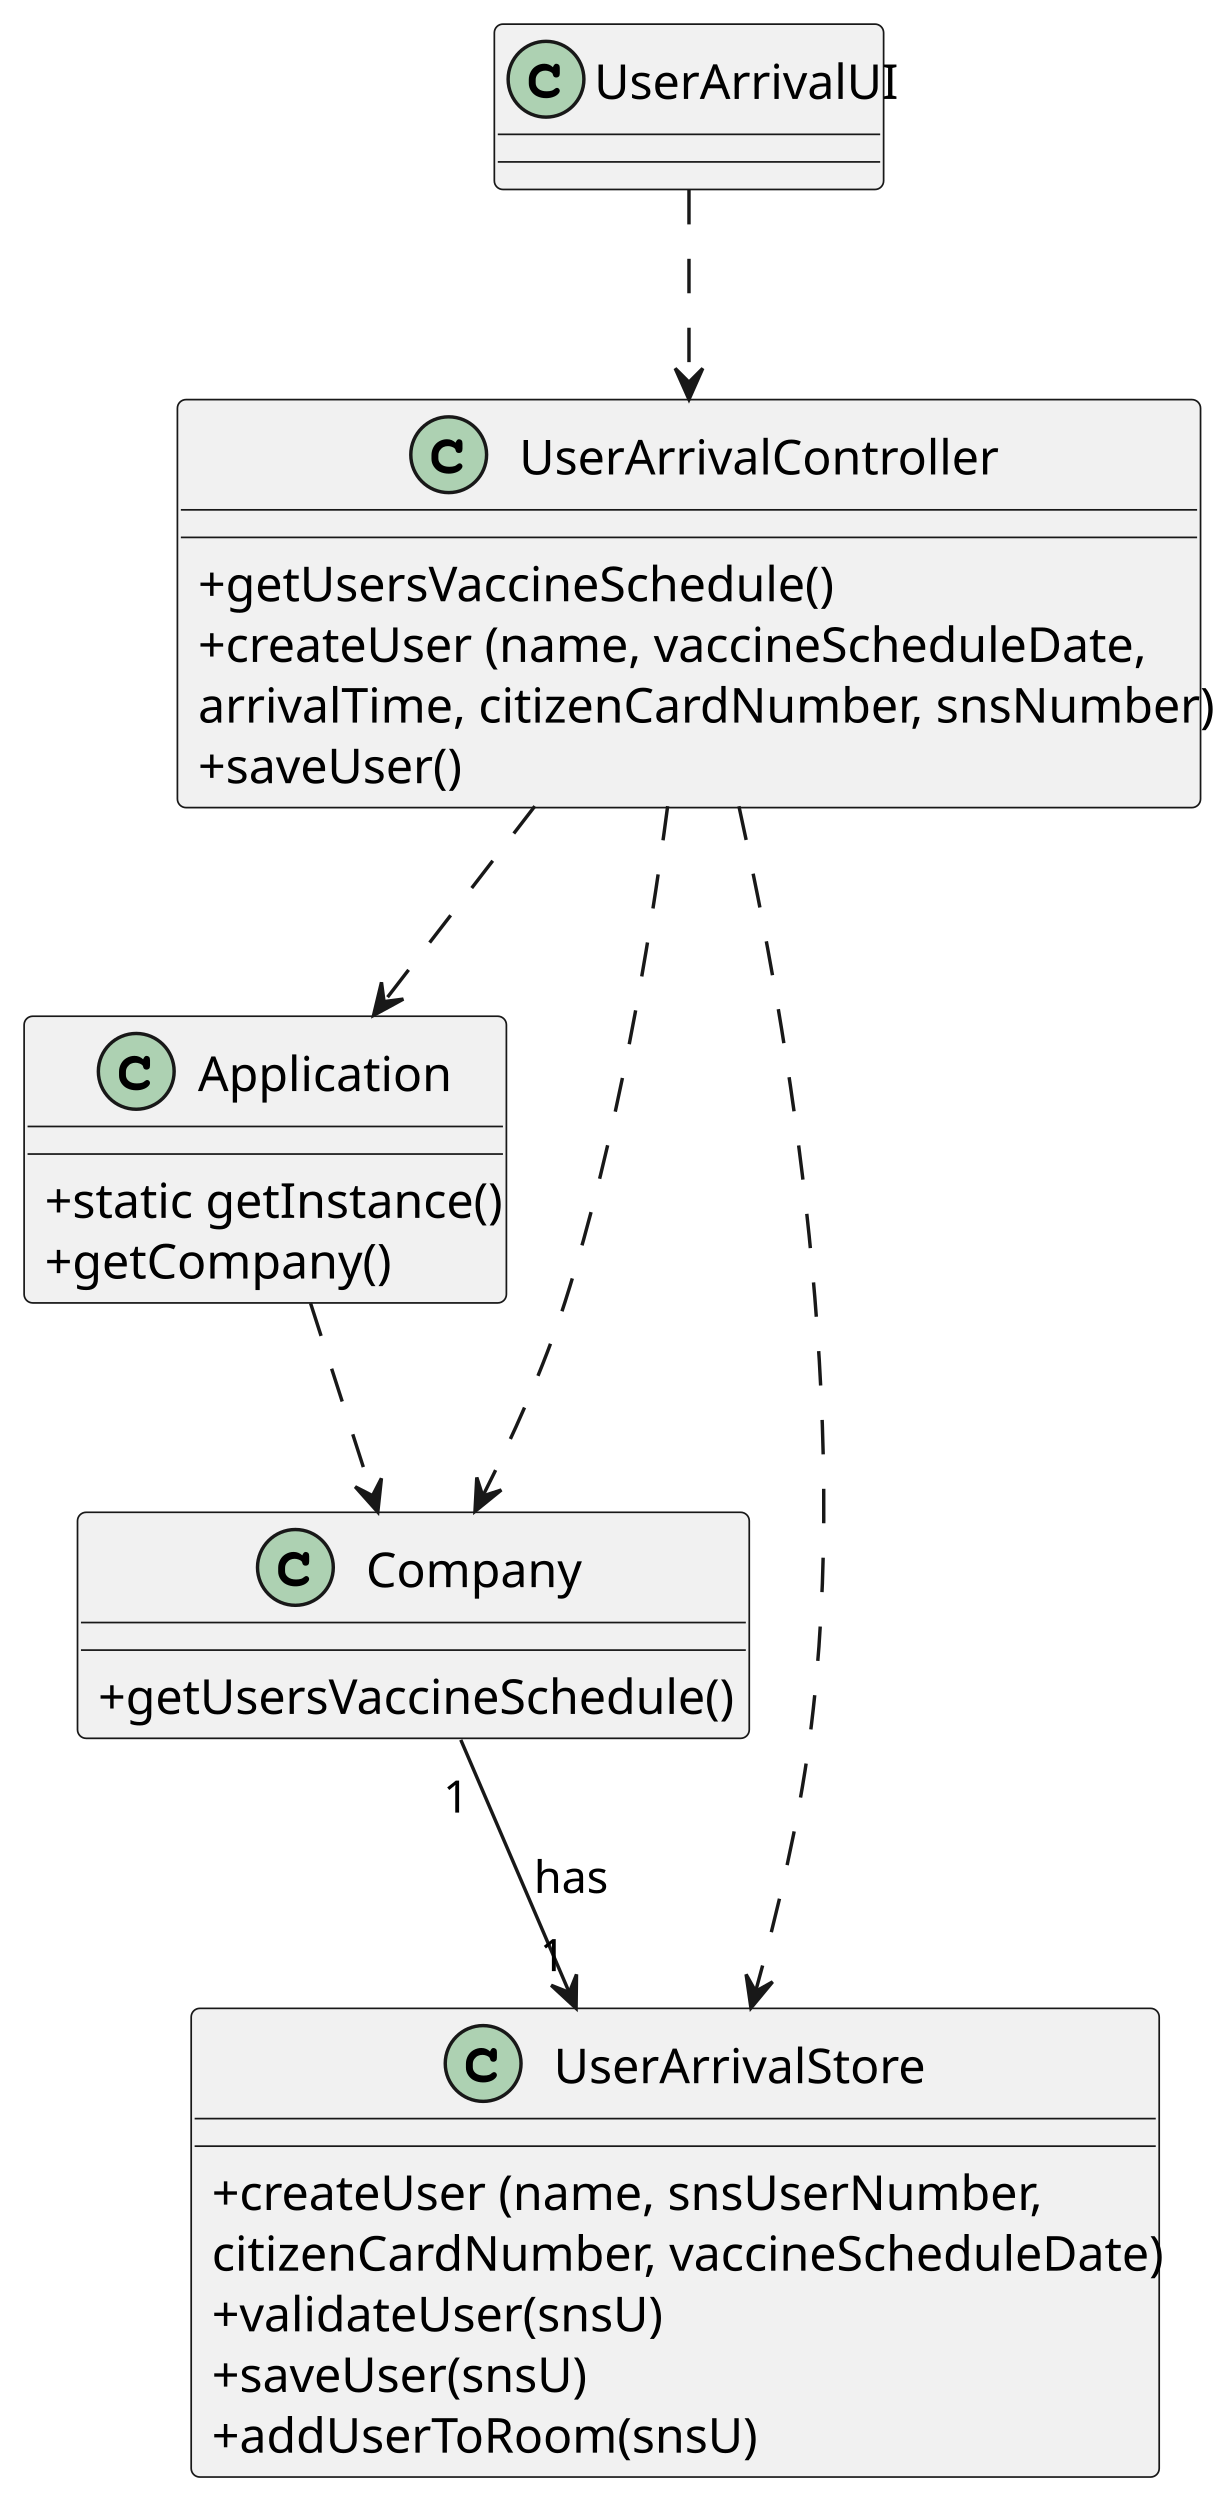
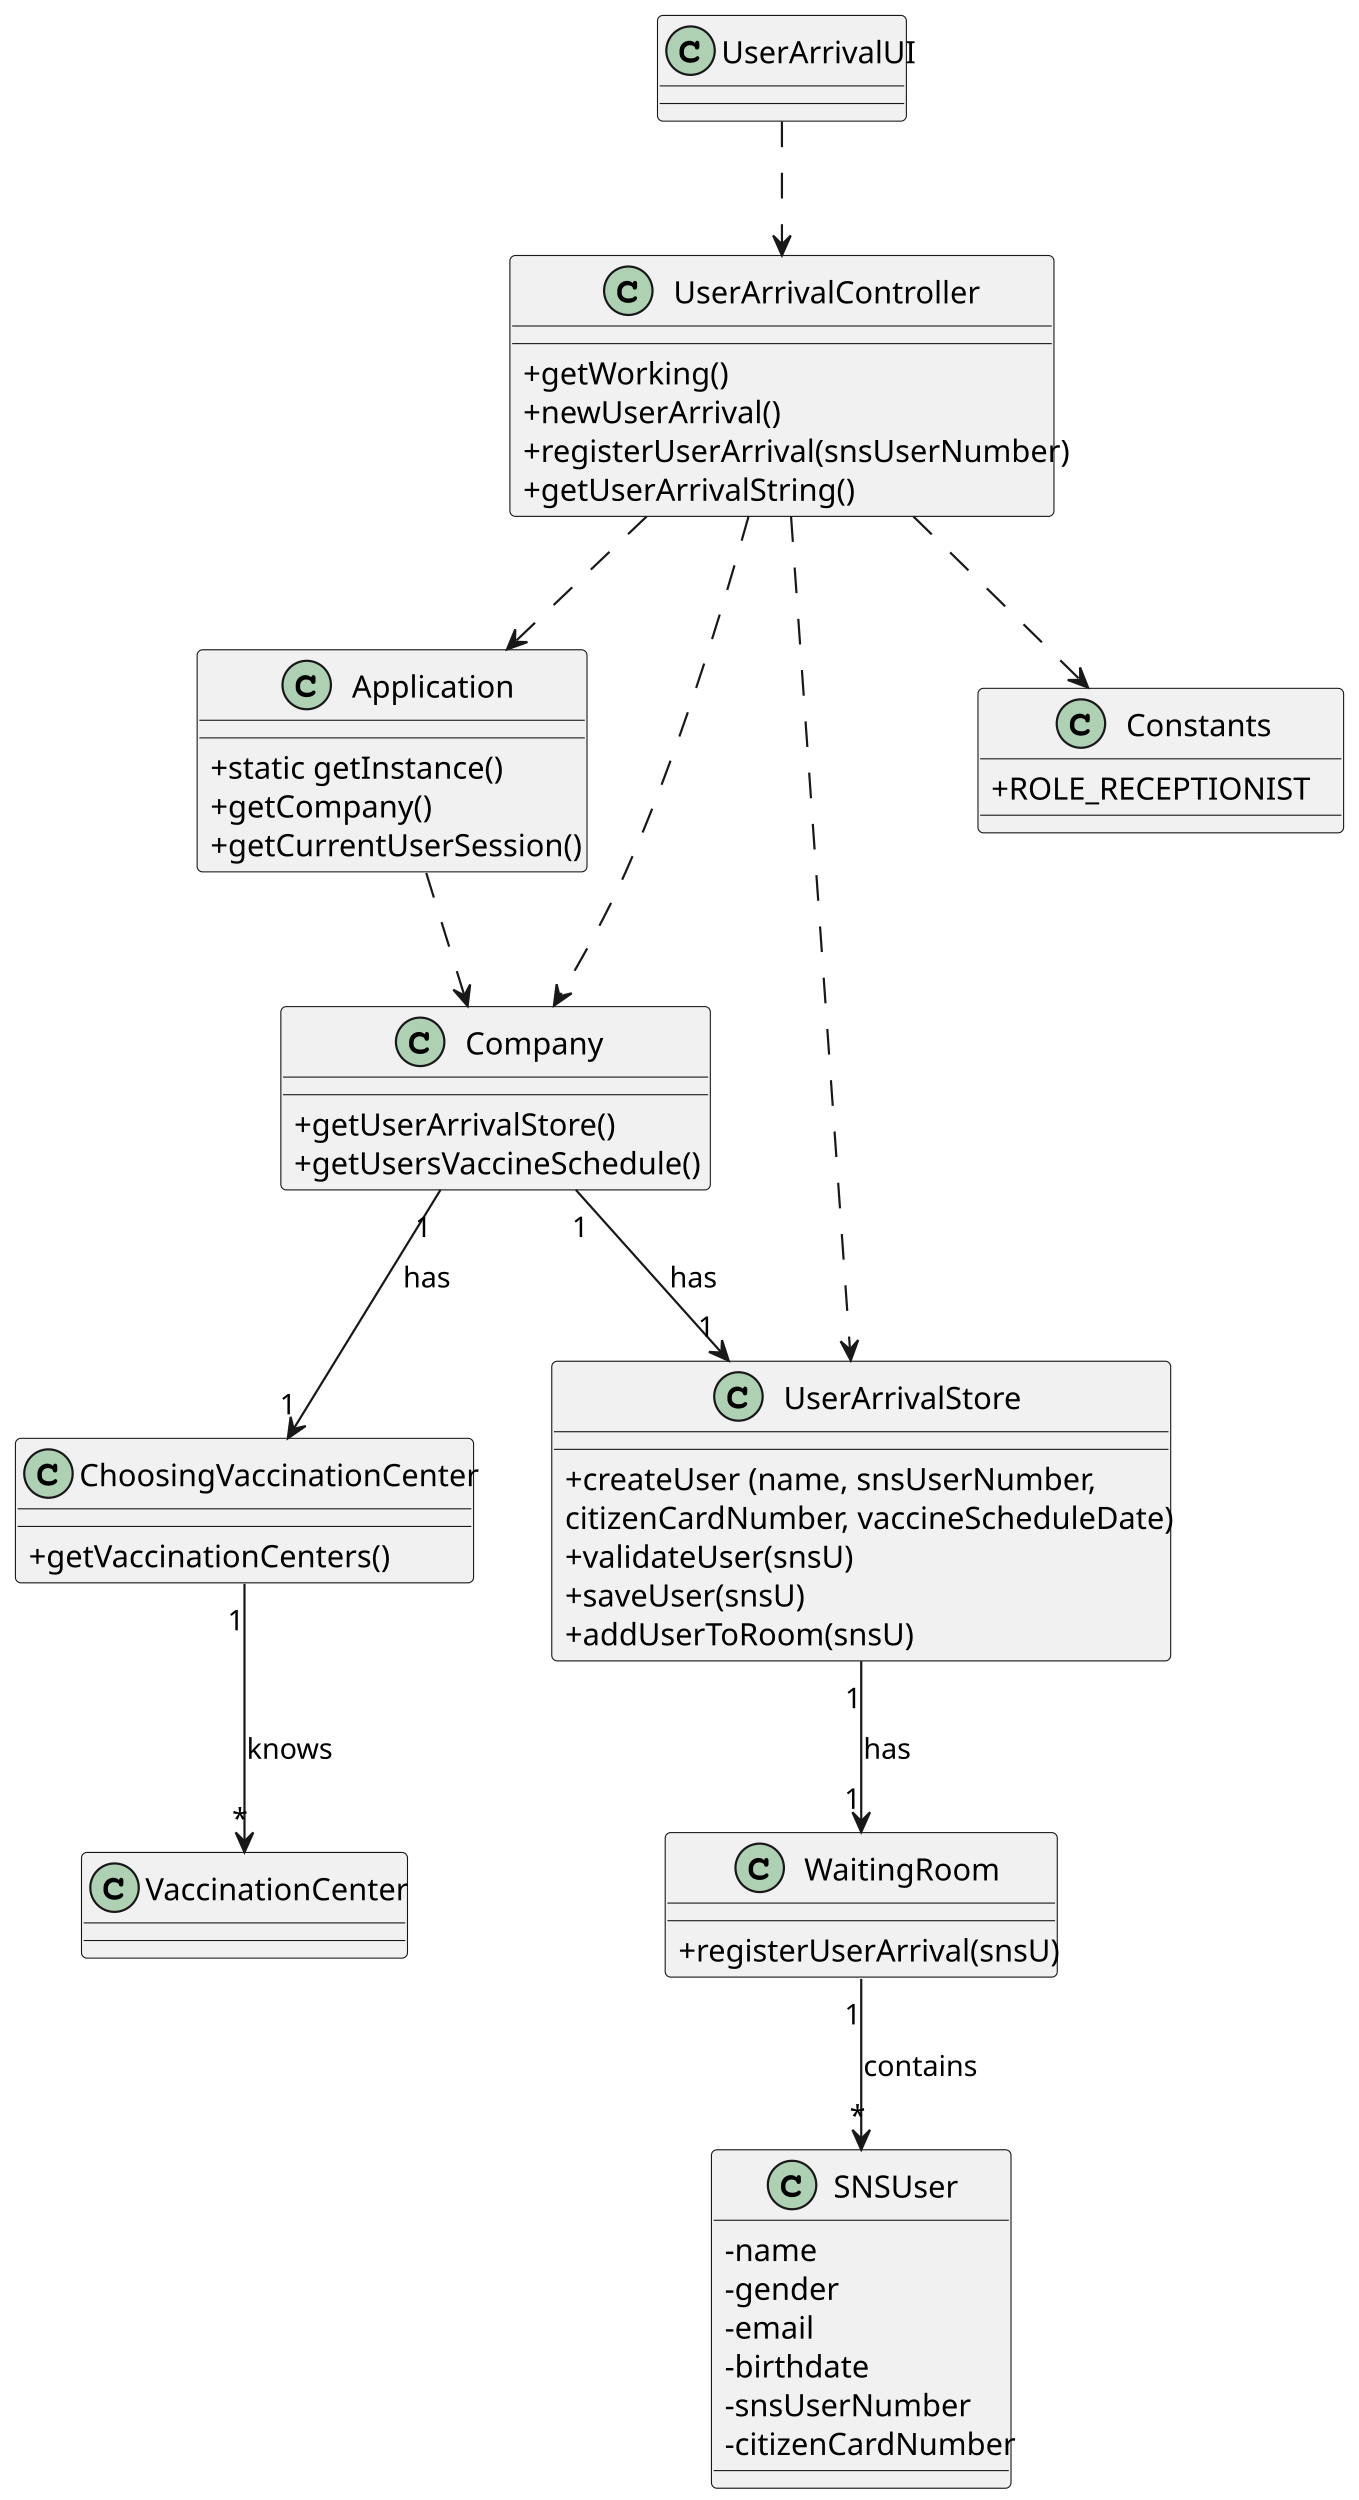
- <svg xmlns="http://www.w3.org/2000/svg" contentStyleType="text/css" height="508.2px" preserveAspectRatio="none" style="width:248px;height:508px;background:#FFFFFF;" version="1.1" viewBox="0 0 248 508" width="248.5px" zoomAndPan="magnify">
+ <svg xmlns="http://www.w3.org/2000/svg" contentStyleType="text/css" height="681.6px" preserveAspectRatio="none" style="width:370px;height:681px;background:#FFFFFF;" version="1.1" viewBox="0 0 370 681" width="370.2px" zoomAndPan="magnify">
  <defs />
  <g>
    <g id="elem_Application">
-       <rect codeLine="3" fill="#F1F1F1" height="58.253" id="Application" rx="1.75" ry="1.75" style="stroke:#181818;stroke-width:0.35;" width="98" x="4.9" y="206.5" />
-       <ellipse cx="27.685" cy="217.7" fill="#ADD1B2" rx="7.7" ry="7.7" style="stroke:#181818;stroke-width:0.7;" />
-       <path d="M29.085,215.25 Q29.227,214.9 29.391,214.725 Q29.555,214.55 29.741,214.55 Q30.069,214.55 30.277,214.747 Q30.485,214.944 30.485,215.403 L30.485,216.497 Q30.485,216.956 30.288,217.153 Q30.091,217.35 29.785,217.35 Q29.512,217.35 29.337,217.23 Q29.162,217.109 29.085,216.792 Q29.052,216.573 28.932,216.453 Q28.713,216.223 28.319,216.092 Q27.926,215.95 27.532,215.95 Q27.04,215.95 26.624,216.147 Q26.219,216.344 25.902,216.781 Q25.585,217.219 25.585,217.82 L25.585,218.466 Q25.585,219.188 26.176,219.669 Q26.766,220.15 27.816,220.15 Q28.44,220.15 28.877,220.008 Q29.129,219.931 29.413,219.68 Q29.599,219.537 29.698,219.494 Q29.796,219.45 29.916,219.45 Q30.146,219.45 30.31,219.636 Q30.485,219.811 30.485,220.062 Q30.485,220.303 30.244,220.588 Q29.894,221.003 29.337,221.233 Q28.604,221.55 27.707,221.55 Q26.657,221.55 25.815,221.134 Q25.137,220.806 24.655,220.095 Q24.185,219.384 24.185,218.542 L24.185,217.777 Q24.185,216.902 24.601,216.136 Q25.027,215.37 25.76,214.966 Q26.504,214.55 27.335,214.55 Q27.838,214.55 28.276,214.725 Q28.713,214.9 29.085,215.25 Z " fill="#000000" />
-       <text fill="#000000" font-family="sans-serif" font-size="9.8" lengthAdjust="spacing" textLength="48.3" x="40.215" y="221.71">Application</text>
-       <line style="stroke:#181818;stroke-width:0.35;" x1="5.6" x2="102.2" y1="228.9" y2="228.9" />
-       <line style="stroke:#181818;stroke-width:0.35;" x1="5.6" x2="102.2" y1="234.5" y2="234.5" />
-       <text fill="#000000" font-family="sans-serif" font-size="9.8" lengthAdjust="spacing" textLength="89.6" x="9.1" y="247.473">+static getInstance()</text>
-       <text fill="#000000" font-family="sans-serif" font-size="9.8" lengthAdjust="spacing" textLength="68.6" x="9.1" y="259.8">+getCompany()</text>
+       <rect codeLine="3" fill="#F1F1F1" height="60.497" id="Application" rx="1.5" ry="1.5" style="stroke:#181818;stroke-width:0.3;" width="106.2" x="53.7" y="177" />
+       <ellipse cx="83.55" cy="186.6" fill="#ADD1B2" rx="6.6" ry="6.6" style="stroke:#181818;stroke-width:0.6;" />
+       <path d="M84.75,184.5 Q84.872,184.2 85.013,184.05 Q85.153,183.9 85.312,183.9 Q85.594,183.9 85.772,184.069 Q85.95,184.238 85.95,184.631 L85.95,185.569 Q85.95,185.963 85.781,186.131 Q85.612,186.3 85.35,186.3 Q85.116,186.3 84.966,186.197 Q84.816,186.094 84.75,185.822 Q84.722,185.634 84.619,185.531 Q84.431,185.334 84.094,185.222 Q83.756,185.1 83.419,185.1 Q82.997,185.1 82.641,185.269 Q82.294,185.438 82.022,185.812 Q81.75,186.188 81.75,186.703 L81.75,187.256 Q81.75,187.875 82.256,188.287 Q82.763,188.7 83.662,188.7 Q84.197,188.7 84.572,188.578 Q84.787,188.512 85.031,188.297 Q85.191,188.175 85.275,188.137 Q85.359,188.1 85.463,188.1 Q85.659,188.1 85.8,188.259 Q85.95,188.409 85.95,188.625 Q85.95,188.831 85.744,189.075 Q85.444,189.431 84.966,189.628 Q84.338,189.9 83.569,189.9 Q82.669,189.9 81.947,189.544 Q81.366,189.262 80.953,188.653 Q80.55,188.044 80.55,187.322 L80.55,186.666 Q80.55,185.916 80.906,185.259 Q81.272,184.603 81.9,184.256 Q82.537,183.9 83.25,183.9 Q83.681,183.9 84.056,184.05 Q84.431,184.2 84.75,184.5 Z " fill="#000000" />
+       <text fill="#000000" font-family="sans-serif" font-size="8.4" lengthAdjust="spacing" textLength="41.4" x="95.85" y="190.037">Application</text>
+       <line style="stroke:#181818;stroke-width:0.3;" x1="54.3" x2="159.3" y1="196.2" y2="196.2" />
+       <line style="stroke:#181818;stroke-width:0.3;" x1="54.3" x2="159.3" y1="201" y2="201" />
+       <text fill="#000000" font-family="sans-serif" font-size="8.4" lengthAdjust="spacing" textLength="76.8" x="57.3" y="212.12">+static getInstance()</text>
+       <text fill="#000000" font-family="sans-serif" font-size="8.4" lengthAdjust="spacing" textLength="58.8" x="57.3" y="222.685">+getCompany()</text>
+       <text fill="#000000" font-family="sans-serif" font-size="8.4" lengthAdjust="spacing" textLength="99" x="57.3" y="233.251">+getCurrentUserSession()</text>
    </g>
    <g id="elem_UserArrivalStore">
-       <rect codeLine="9" fill="#F1F1F1" height="95.233" id="UserArrivalStore" rx="1.75" ry="1.75" style="stroke:#181818;stroke-width:0.35;" width="196.7" x="38.85" y="408.1" />
-       <ellipse cx="98.175" cy="419.3" fill="#ADD1B2" rx="7.7" ry="7.7" style="stroke:#181818;stroke-width:0.7;" />
-       <path d="M99.575,416.85 Q99.717,416.5 99.881,416.325 Q100.045,416.15 100.231,416.15 Q100.559,416.15 100.767,416.347 Q100.975,416.544 100.975,417.003 L100.975,418.097 Q100.975,418.556 100.778,418.753 Q100.581,418.95 100.275,418.95 Q100.002,418.95 99.827,418.83 Q99.652,418.709 99.575,418.392 Q99.542,418.173 99.422,418.053 Q99.203,417.823 98.809,417.692 Q98.416,417.55 98.022,417.55 Q97.53,417.55 97.114,417.747 Q96.709,417.944 96.392,418.381 Q96.075,418.819 96.075,419.42 L96.075,420.066 Q96.075,420.788 96.666,421.269 Q97.256,421.75 98.306,421.75 Q98.93,421.75 99.367,421.608 Q99.619,421.531 99.903,421.28 Q100.089,421.137 100.188,421.094 Q100.286,421.05 100.406,421.05 Q100.636,421.05 100.8,421.236 Q100.975,421.411 100.975,421.663 Q100.975,421.903 100.734,422.188 Q100.384,422.603 99.827,422.833 Q99.094,423.15 98.197,423.15 Q97.147,423.15 96.305,422.734 Q95.627,422.406 95.145,421.695 Q94.675,420.984 94.675,420.142 L94.675,419.377 Q94.675,418.502 95.091,417.736 Q95.517,416.97 96.25,416.566 Q96.994,416.15 97.825,416.15 Q98.328,416.15 98.766,416.325 Q99.203,416.5 99.575,416.85 Z " fill="#000000" />
-       <text fill="#000000" font-family="sans-serif" font-size="9.8" lengthAdjust="spacing" textLength="72.1" x="112.525" y="423.31">UserArrivalStore</text>
-       <line style="stroke:#181818;stroke-width:0.35;" x1="39.55" x2="234.85" y1="430.5" y2="430.5" />
-       <line style="stroke:#181818;stroke-width:0.35;" x1="39.55" x2="234.85" y1="436.1" y2="436.1" />
-       <text fill="#000000" font-family="sans-serif" font-size="9.8" lengthAdjust="spacing" textLength="163.1" x="43.05" y="449.073">+createUser (name, snsUserNumber,</text>
-       <text fill="#000000" font-family="sans-serif" font-size="9.8" lengthAdjust="spacing" textLength="188.3" x="43.05" y="461.4">citizenCardNumber, vaccineScheduleDate)</text>
-       <text fill="#000000" font-family="sans-serif" font-size="9.8" lengthAdjust="spacing" textLength="88.9" x="43.05" y="473.726">+validateUser(snsU)</text>
-       <text fill="#000000" font-family="sans-serif" font-size="9.8" lengthAdjust="spacing" textLength="75.6" x="43.05" y="486.053">+saveUser(snsU)</text>
-       <text fill="#000000" font-family="sans-serif" font-size="9.8" lengthAdjust="spacing" textLength="109.2" x="43.05" y="498.38">+addUserToRoom(snsU)</text>
+       <rect codeLine="10" fill="#F1F1F1" height="81.628" id="UserArrivalStore" rx="1.5" ry="1.5" style="stroke:#181818;stroke-width:0.3;" width="168.6" x="150.3" y="370.8" />
+       <ellipse cx="201.15" cy="380.4" fill="#ADD1B2" rx="6.6" ry="6.6" style="stroke:#181818;stroke-width:0.6;" />
+       <path d="M202.35,378.3 Q202.472,378 202.613,377.85 Q202.753,377.7 202.912,377.7 Q203.194,377.7 203.372,377.869 Q203.55,378.038 203.55,378.431 L203.55,379.369 Q203.55,379.762 203.381,379.931 Q203.213,380.1 202.95,380.1 Q202.716,380.1 202.566,379.997 Q202.416,379.894 202.35,379.622 Q202.322,379.434 202.219,379.331 Q202.031,379.134 201.694,379.022 Q201.356,378.9 201.019,378.9 Q200.597,378.9 200.241,379.069 Q199.894,379.238 199.622,379.613 Q199.35,379.988 199.35,380.503 L199.35,381.056 Q199.35,381.675 199.856,382.087 Q200.363,382.5 201.262,382.5 Q201.797,382.5 202.172,382.378 Q202.387,382.312 202.631,382.097 Q202.791,381.975 202.875,381.938 Q202.959,381.9 203.062,381.9 Q203.259,381.9 203.4,382.059 Q203.55,382.209 203.55,382.425 Q203.55,382.631 203.344,382.875 Q203.044,383.231 202.566,383.428 Q201.938,383.7 201.169,383.7 Q200.269,383.7 199.547,383.344 Q198.966,383.062 198.553,382.453 Q198.15,381.844 198.15,381.122 L198.15,380.466 Q198.15,379.716 198.506,379.059 Q198.872,378.403 199.5,378.056 Q200.137,377.7 200.85,377.7 Q201.281,377.7 201.656,377.85 Q202.031,378 202.35,378.3 Z " fill="#000000" />
+       <text fill="#000000" font-family="sans-serif" font-size="8.4" lengthAdjust="spacing" textLength="61.8" x="213.45" y="383.837">UserArrivalStore</text>
+       <line style="stroke:#181818;stroke-width:0.3;" x1="150.9" x2="318.3" y1="390" y2="390" />
+       <line style="stroke:#181818;stroke-width:0.3;" x1="150.9" x2="318.3" y1="394.8" y2="394.8" />
+       <text fill="#000000" font-family="sans-serif" font-size="8.4" lengthAdjust="spacing" textLength="139.8" x="153.9" y="405.92">+createUser (name, snsUserNumber,</text>
+       <text fill="#000000" font-family="sans-serif" font-size="8.4" lengthAdjust="spacing" textLength="161.4" x="153.9" y="416.486">citizenCardNumber, vaccineScheduleDate)</text>
+       <text fill="#000000" font-family="sans-serif" font-size="8.4" lengthAdjust="spacing" textLength="76.2" x="153.9" y="427.051">+validateUser(snsU)</text>
+       <text fill="#000000" font-family="sans-serif" font-size="8.4" lengthAdjust="spacing" textLength="64.8" x="153.9" y="437.617">+saveUser(snsU)</text>
+       <text fill="#000000" font-family="sans-serif" font-size="8.4" lengthAdjust="spacing" textLength="93.6" x="153.9" y="448.182">+addUserToRoom(snsU)</text>
    </g>
    <g id="elem_Company">
-       <rect codeLine="17" fill="#F1F1F1" height="45.927" id="Company" rx="1.75" ry="1.75" style="stroke:#181818;stroke-width:0.35;" width="136.5" x="15.75" y="307.3" />
-       <ellipse cx="60.025" cy="318.5" fill="#ADD1B2" rx="7.7" ry="7.7" style="stroke:#181818;stroke-width:0.7;" />
-       <path d="M61.425,316.05 Q61.567,315.7 61.731,315.525 Q61.895,315.35 62.081,315.35 Q62.409,315.35 62.617,315.547 Q62.825,315.744 62.825,316.203 L62.825,317.297 Q62.825,317.756 62.628,317.953 Q62.431,318.15 62.125,318.15 Q61.852,318.15 61.677,318.03 Q61.502,317.909 61.425,317.592 Q61.392,317.373 61.272,317.253 Q61.053,317.023 60.659,316.892 Q60.266,316.75 59.872,316.75 Q59.38,316.75 58.964,316.947 Q58.559,317.144 58.242,317.581 Q57.925,318.019 57.925,318.62 L57.925,319.266 Q57.925,319.988 58.516,320.469 Q59.106,320.95 60.156,320.95 Q60.78,320.95 61.217,320.808 Q61.469,320.731 61.753,320.48 Q61.939,320.337 62.038,320.294 Q62.136,320.25 62.256,320.25 Q62.486,320.25 62.65,320.436 Q62.825,320.611 62.825,320.863 Q62.825,321.103 62.584,321.387 Q62.234,321.803 61.677,322.033 Q60.944,322.35 60.047,322.35 Q58.997,322.35 58.155,321.934 Q57.477,321.606 56.995,320.895 Q56.525,320.184 56.525,319.342 L56.525,318.577 Q56.525,317.702 56.941,316.936 Q57.367,316.17 58.1,315.766 Q58.844,315.35 59.675,315.35 Q60.178,315.35 60.616,315.525 Q61.053,315.7 61.425,316.05 Z " fill="#000000" />
-       <text fill="#000000" font-family="sans-serif" font-size="9.8" lengthAdjust="spacing" textLength="42" x="74.375" y="322.51">Company</text>
-       <line style="stroke:#181818;stroke-width:0.35;" x1="16.45" x2="151.55" y1="329.7" y2="329.7" />
-       <line style="stroke:#181818;stroke-width:0.35;" x1="16.45" x2="151.55" y1="335.3" y2="335.3" />
-       <text fill="#000000" font-family="sans-serif" font-size="9.8" lengthAdjust="spacing" textLength="128.1" x="19.95" y="348.273">+getUsersVaccineSchedule()</text>
+       <rect codeLine="18" fill="#F1F1F1" height="49.931" id="Company" rx="1.5" ry="1.5" style="stroke:#181818;stroke-width:0.3;" width="117" x="76.5" y="274.2" />
+       <ellipse cx="114.45" cy="283.8" fill="#ADD1B2" rx="6.6" ry="6.6" style="stroke:#181818;stroke-width:0.6;" />
+       <path d="M115.65,281.7 Q115.772,281.4 115.912,281.25 Q116.053,281.1 116.213,281.1 Q116.494,281.1 116.672,281.269 Q116.85,281.438 116.85,281.831 L116.85,282.769 Q116.85,283.163 116.681,283.331 Q116.513,283.5 116.25,283.5 Q116.016,283.5 115.866,283.397 Q115.716,283.294 115.65,283.022 Q115.622,282.834 115.519,282.731 Q115.331,282.534 114.994,282.422 Q114.656,282.3 114.319,282.3 Q113.897,282.3 113.541,282.469 Q113.194,282.637 112.922,283.012 Q112.65,283.387 112.65,283.903 L112.65,284.456 Q112.65,285.075 113.156,285.488 Q113.662,285.9 114.562,285.9 Q115.097,285.9 115.472,285.778 Q115.688,285.712 115.931,285.497 Q116.091,285.375 116.175,285.337 Q116.259,285.3 116.362,285.3 Q116.559,285.3 116.7,285.459 Q116.85,285.609 116.85,285.825 Q116.85,286.031 116.644,286.275 Q116.344,286.631 115.866,286.828 Q115.237,287.1 114.469,287.1 Q113.569,287.1 112.847,286.744 Q112.266,286.462 111.853,285.853 Q111.45,285.244 111.45,284.522 L111.45,283.866 Q111.45,283.116 111.806,282.459 Q112.172,281.803 112.8,281.456 Q113.438,281.1 114.15,281.1 Q114.581,281.1 114.956,281.25 Q115.331,281.4 115.65,281.7 Z " fill="#000000" />
+       <text fill="#000000" font-family="sans-serif" font-size="8.4" lengthAdjust="spacing" textLength="36" x="126.75" y="287.237">Company</text>
+       <line style="stroke:#181818;stroke-width:0.3;" x1="77.1" x2="192.9" y1="293.4" y2="293.4" />
+       <line style="stroke:#181818;stroke-width:0.3;" x1="77.1" x2="192.9" y1="298.2" y2="298.2" />
+       <text fill="#000000" font-family="sans-serif" font-size="8.4" lengthAdjust="spacing" textLength="84.6" x="80.1" y="309.32">+getUserArrivalStore()</text>
+       <text fill="#000000" font-family="sans-serif" font-size="8.4" lengthAdjust="spacing" textLength="109.8" x="80.1" y="319.885">+getUsersVaccineSchedule()</text>
+     </g>
+     <g id="elem_SNSUser">
+       <rect codeLine="24" fill="#F1F1F1" height="92.194" id="SNSUser" rx="1.5" ry="1.5" style="stroke:#181818;stroke-width:0.3;" width="81.6" x="193.8" y="585.6" />
+       <ellipse cx="215.76" cy="595.2" fill="#ADD1B2" rx="6.6" ry="6.6" style="stroke:#181818;stroke-width:0.6;" />
+       <path d="M216.96,593.1 Q217.082,592.8 217.222,592.65 Q217.363,592.5 217.523,592.5 Q217.804,592.5 217.982,592.669 Q218.16,592.837 218.16,593.231 L218.16,594.169 Q218.16,594.562 217.991,594.731 Q217.822,594.9 217.56,594.9 Q217.326,594.9 217.176,594.797 Q217.026,594.694 216.96,594.422 Q216.932,594.234 216.829,594.131 Q216.641,593.934 216.304,593.822 Q215.966,593.7 215.629,593.7 Q215.207,593.7 214.851,593.869 Q214.504,594.038 214.232,594.413 Q213.96,594.788 213.96,595.303 L213.96,595.856 Q213.96,596.475 214.466,596.888 Q214.972,597.3 215.873,597.3 Q216.407,597.3 216.782,597.178 Q216.998,597.112 217.241,596.897 Q217.401,596.775 217.485,596.737 Q217.569,596.7 217.673,596.7 Q217.869,596.7 218.01,596.859 Q218.16,597.009 218.16,597.225 Q218.16,597.431 217.954,597.675 Q217.654,598.031 217.176,598.228 Q216.548,598.5 215.779,598.5 Q214.879,598.5 214.157,598.144 Q213.576,597.862 213.163,597.253 Q212.76,596.644 212.76,595.922 L212.76,595.266 Q212.76,594.516 213.116,593.859 Q213.482,593.203 214.11,592.856 Q214.748,592.5 215.46,592.5 Q215.891,592.5 216.266,592.65 Q216.641,592.8 216.96,593.1 Z " fill="#000000" />
+       <text fill="#000000" font-family="sans-serif" font-size="8.4" lengthAdjust="spacing" textLength="33.6" x="227.04" y="598.637">SNSUser</text>
+       <line style="stroke:#181818;stroke-width:0.3;" x1="194.4" x2="274.8" y1="604.8" y2="604.8" />
+       <text fill="#000000" font-family="sans-serif" font-size="8.4" lengthAdjust="spacing" textLength="24" x="197.4" y="615.92">-name</text>
+       <text fill="#000000" font-family="sans-serif" font-size="8.4" lengthAdjust="spacing" textLength="30" x="197.4" y="626.486">-gender</text>
+       <text fill="#000000" font-family="sans-serif" font-size="8.4" lengthAdjust="spacing" textLength="22.8" x="197.4" y="637.051">-email</text>
+       <text fill="#000000" font-family="sans-serif" font-size="8.4" lengthAdjust="spacing" textLength="36.6" x="197.4" y="647.617">-birthdate</text>
+       <text fill="#000000" font-family="sans-serif" font-size="8.4" lengthAdjust="spacing" textLength="63" x="197.4" y="658.182">-snsUserNumber</text>
+       <text fill="#000000" font-family="sans-serif" font-size="8.4" lengthAdjust="spacing" textLength="74.4" x="197.4" y="668.748">-citizenCardNumber</text>
+       <line style="stroke:#181818;stroke-width:0.3;" x1="194.4" x2="274.8" y1="672.994" y2="672.994" />
+     </g>
+     <g id="elem_WaitingRoom">
+       <rect codeLine="33" fill="#F1F1F1" height="39.366" id="WaitingRoom" rx="1.5" ry="1.5" style="stroke:#181818;stroke-width:0.3;" width="106.8" x="181.2" y="499.2" />
+       <ellipse cx="206.94" cy="508.8" fill="#ADD1B2" rx="6.6" ry="6.6" style="stroke:#181818;stroke-width:0.6;" />
+       <path d="M208.14,506.7 Q208.262,506.4 208.403,506.25 Q208.543,506.1 208.702,506.1 Q208.984,506.1 209.162,506.269 Q209.34,506.438 209.34,506.831 L209.34,507.769 Q209.34,508.163 209.171,508.331 Q209.002,508.5 208.74,508.5 Q208.506,508.5 208.356,508.397 Q208.206,508.294 208.14,508.022 Q208.112,507.834 208.009,507.731 Q207.821,507.534 207.484,507.422 Q207.146,507.3 206.809,507.3 Q206.387,507.3 206.031,507.469 Q205.684,507.637 205.412,508.012 Q205.14,508.387 205.14,508.903 L205.14,509.456 Q205.14,510.075 205.646,510.488 Q206.153,510.9 207.053,510.9 Q207.587,510.9 207.962,510.778 Q208.178,510.712 208.421,510.497 Q208.581,510.375 208.665,510.337 Q208.749,510.3 208.852,510.3 Q209.049,510.3 209.19,510.459 Q209.34,510.609 209.34,510.825 Q209.34,511.031 209.134,511.275 Q208.834,511.631 208.356,511.828 Q207.727,512.1 206.959,512.1 Q206.059,512.1 205.337,511.744 Q204.756,511.462 204.343,510.853 Q203.94,510.244 203.94,509.522 L203.94,508.866 Q203.94,508.116 204.296,507.459 Q204.662,506.803 205.29,506.456 Q205.928,506.1 206.64,506.1 Q207.071,506.1 207.446,506.25 Q207.821,506.4 208.14,506.7 Z " fill="#000000" />
+       <text fill="#000000" font-family="sans-serif" font-size="8.4" lengthAdjust="spacing" textLength="50.4" x="219.06" y="512.237">WaitingRoom</text>
+       <line style="stroke:#181818;stroke-width:0.3;" x1="181.8" x2="287.4" y1="518.4" y2="518.4" />
+       <line style="stroke:#181818;stroke-width:0.3;" x1="181.8" x2="287.4" y1="523.2" y2="523.2" />
+       <text fill="#000000" font-family="sans-serif" font-size="8.4" lengthAdjust="spacing" textLength="99.6" x="184.8" y="534.32">+registerUserArrival(snsU)</text>
+     </g>
+     <g id="elem_Constants">
+       <rect codeLine="38" fill="#F1F1F1" height="39.366" id="Constants" rx="1.5" ry="1.5" style="stroke:#181818;stroke-width:0.3;" width="99.6" x="266.4" y="187.5" />
+       <ellipse cx="294.45" cy="197.1" fill="#ADD1B2" rx="6.6" ry="6.6" style="stroke:#181818;stroke-width:0.6;" />
+       <path d="M295.65,195 Q295.772,194.7 295.913,194.55 Q296.053,194.4 296.212,194.4 Q296.494,194.4 296.672,194.569 Q296.85,194.738 296.85,195.131 L296.85,196.069 Q296.85,196.463 296.681,196.631 Q296.512,196.8 296.25,196.8 Q296.016,196.8 295.866,196.697 Q295.716,196.594 295.65,196.322 Q295.622,196.134 295.519,196.031 Q295.331,195.834 294.994,195.722 Q294.656,195.6 294.319,195.6 Q293.897,195.6 293.541,195.769 Q293.194,195.938 292.922,196.312 Q292.65,196.688 292.65,197.203 L292.65,197.756 Q292.65,198.375 293.156,198.787 Q293.663,199.2 294.562,199.2 Q295.097,199.2 295.472,199.078 Q295.688,199.012 295.931,198.797 Q296.091,198.675 296.175,198.637 Q296.259,198.6 296.363,198.6 Q296.559,198.6 296.7,198.759 Q296.85,198.909 296.85,199.125 Q296.85,199.331 296.644,199.575 Q296.344,199.931 295.866,200.128 Q295.238,200.4 294.469,200.4 Q293.569,200.4 292.847,200.044 Q292.266,199.762 291.853,199.153 Q291.45,198.544 291.45,197.822 L291.45,197.166 Q291.45,196.416 291.806,195.759 Q292.172,195.103 292.8,194.756 Q293.438,194.4 294.15,194.4 Q294.581,194.4 294.956,194.55 Q295.331,194.7 295.65,195 Z " fill="#000000" />
+       <text fill="#000000" font-family="sans-serif" font-size="8.4" lengthAdjust="spacing" textLength="38.4" x="306.75" y="200.537">Constants</text>
+       <line style="stroke:#181818;stroke-width:0.3;" x1="267" x2="365.4" y1="206.7" y2="206.7" />
+       <text fill="#000000" font-family="sans-serif" font-size="8.4" lengthAdjust="spacing" textLength="92.4" x="270" y="217.82">+ROLE_RECEPTIONIST</text>
+       <line style="stroke:#181818;stroke-width:0.3;" x1="267" x2="365.4" y1="222.066" y2="222.066" />
+     </g>
+     <g id="elem_ChoosingVaccinationCenter">
+       <rect codeLine="42" fill="#F1F1F1" height="39.366" id="ChoosingVaccinationCenter" rx="1.5" ry="1.5" style="stroke:#181818;stroke-width:0.3;" width="124.8" x="4.2" y="391.8" />
+       <ellipse cx="13.2" cy="401.4" fill="#ADD1B2" rx="6.6" ry="6.6" style="stroke:#181818;stroke-width:0.6;" />
+       <path d="M14.4,399.3 Q14.522,399 14.662,398.85 Q14.803,398.7 14.963,398.7 Q15.244,398.7 15.422,398.869 Q15.6,399.038 15.6,399.431 L15.6,400.369 Q15.6,400.762 15.431,400.931 Q15.262,401.1 15,401.1 Q14.766,401.1 14.616,400.997 Q14.466,400.894 14.4,400.622 Q14.372,400.434 14.269,400.331 Q14.081,400.134 13.744,400.022 Q13.406,399.9 13.069,399.9 Q12.647,399.9 12.291,400.069 Q11.944,400.238 11.672,400.613 Q11.4,400.988 11.4,401.503 L11.4,402.056 Q11.4,402.675 11.906,403.087 Q12.412,403.5 13.312,403.5 Q13.847,403.5 14.222,403.378 Q14.438,403.312 14.681,403.097 Q14.841,402.975 14.925,402.938 Q15.009,402.9 15.113,402.9 Q15.309,402.9 15.45,403.059 Q15.6,403.209 15.6,403.425 Q15.6,403.631 15.394,403.875 Q15.094,404.231 14.616,404.428 Q13.988,404.7 13.219,404.7 Q12.319,404.7 11.597,404.344 Q11.016,404.062 10.603,403.453 Q10.2,402.844 10.2,402.122 L10.2,401.466 Q10.2,400.716 10.556,400.059 Q10.922,399.403 11.55,399.056 Q12.188,398.7 12.9,398.7 Q13.331,398.7 13.706,398.85 Q14.081,399 14.4,399.3 Z " fill="#000000" />
+       <text fill="#000000" font-family="sans-serif" font-size="8.4" lengthAdjust="spacing" textLength="105.6" x="21.6" y="404.837">ChoosingVaccinationCenter</text>
+       <line style="stroke:#181818;stroke-width:0.3;" x1="4.8" x2="128.4" y1="411" y2="411" />
+       <line style="stroke:#181818;stroke-width:0.3;" x1="4.8" x2="128.4" y1="415.8" y2="415.8" />
+       <text fill="#000000" font-family="sans-serif" font-size="8.4" lengthAdjust="spacing" textLength="96.6" x="7.8" y="426.92">+getVaccinationCenters()</text>
    </g>
    <g id="elem_UserArrivalController">
-       <rect codeLine="24" fill="#F1F1F1" height="82.906" id="UserArrivalController" rx="1.75" ry="1.75" style="stroke:#181818;stroke-width:0.35;" width="207.9" x="36.05" y="81.2" />
-       <ellipse cx="91.175" cy="92.4" fill="#ADD1B2" rx="7.7" ry="7.7" style="stroke:#181818;stroke-width:0.7;" />
-       <path d="M92.575,89.95 Q92.717,89.6 92.881,89.425 Q93.045,89.25 93.231,89.25 Q93.559,89.25 93.767,89.447 Q93.975,89.644 93.975,90.103 L93.975,91.197 Q93.975,91.656 93.778,91.853 Q93.581,92.05 93.275,92.05 Q93.002,92.05 92.827,91.93 Q92.652,91.809 92.575,91.492 Q92.542,91.273 92.422,91.153 Q92.203,90.923 91.809,90.792 Q91.416,90.65 91.022,90.65 Q90.53,90.65 90.114,90.847 Q89.709,91.044 89.392,91.481 Q89.075,91.919 89.075,92.52 L89.075,93.166 Q89.075,93.888 89.666,94.369 Q90.256,94.85 91.306,94.85 Q91.93,94.85 92.367,94.708 Q92.619,94.631 92.903,94.38 Q93.089,94.237 93.188,94.194 Q93.286,94.15 93.406,94.15 Q93.636,94.15 93.8,94.336 Q93.975,94.511 93.975,94.763 Q93.975,95.003 93.734,95.287 Q93.384,95.703 92.827,95.933 Q92.094,96.25 91.197,96.25 Q90.147,96.25 89.305,95.834 Q88.627,95.506 88.145,94.795 Q87.675,94.084 87.675,93.242 L87.675,92.477 Q87.675,91.602 88.091,90.836 Q88.517,90.07 89.25,89.666 Q89.994,89.25 90.825,89.25 Q91.328,89.25 91.766,89.425 Q92.203,89.6 92.575,89.95 Z " fill="#000000" />
-       <text fill="#000000" font-family="sans-serif" font-size="9.8" lengthAdjust="spacing" textLength="91.7" x="105.525" y="96.41">UserArrivalController</text>
-       <line style="stroke:#181818;stroke-width:0.35;" x1="36.75" x2="243.25" y1="103.6" y2="103.6" />
-       <line style="stroke:#181818;stroke-width:0.35;" x1="36.75" x2="243.25" y1="109.2" y2="109.2" />
-       <text fill="#000000" font-family="sans-serif" font-size="9.8" lengthAdjust="spacing" textLength="128.1" x="40.25" y="122.173">+getUsersVaccineSchedule()</text>
-       <text fill="#000000" font-family="sans-serif" font-size="9.8" lengthAdjust="spacing" textLength="189" x="40.25" y="134.5">+createUser (name, vaccineScheduleDate,</text>
-       <text fill="#000000" font-family="sans-serif" font-size="9.8" lengthAdjust="spacing" textLength="199.5" x="40.25" y="146.826">arrivalTime,  citizenCardNumber, snsNumber)</text>
-       <text fill="#000000" font-family="sans-serif" font-size="9.8" lengthAdjust="spacing" textLength="53.9" x="40.25" y="159.153">+saveUser()</text>
+       <rect codeLine="48" fill="#F1F1F1" height="71.062" id="UserArrivalController" rx="1.5" ry="1.5" style="stroke:#181818;stroke-width:0.3;" width="148.2" x="138.9" y="69.6" />
+       <ellipse cx="171.15" cy="79.2" fill="#ADD1B2" rx="6.6" ry="6.6" style="stroke:#181818;stroke-width:0.6;" />
+       <path d="M172.35,77.1 Q172.472,76.8 172.613,76.65 Q172.753,76.5 172.912,76.5 Q173.194,76.5 173.372,76.669 Q173.55,76.838 173.55,77.231 L173.55,78.169 Q173.55,78.562 173.381,78.731 Q173.213,78.9 172.95,78.9 Q172.716,78.9 172.566,78.797 Q172.416,78.694 172.35,78.422 Q172.322,78.234 172.219,78.131 Q172.031,77.934 171.694,77.822 Q171.356,77.7 171.019,77.7 Q170.597,77.7 170.241,77.869 Q169.894,78.037 169.622,78.412 Q169.35,78.787 169.35,79.303 L169.35,79.856 Q169.35,80.475 169.856,80.888 Q170.363,81.3 171.262,81.3 Q171.797,81.3 172.172,81.178 Q172.387,81.112 172.631,80.897 Q172.791,80.775 172.875,80.737 Q172.959,80.7 173.062,80.7 Q173.259,80.7 173.4,80.859 Q173.55,81.009 173.55,81.225 Q173.55,81.431 173.344,81.675 Q173.044,82.031 172.566,82.228 Q171.938,82.5 171.169,82.5 Q170.269,82.5 169.547,82.144 Q168.966,81.862 168.553,81.253 Q168.15,80.644 168.15,79.922 L168.15,79.266 Q168.15,78.516 168.506,77.859 Q168.872,77.203 169.5,76.856 Q170.137,76.5 170.85,76.5 Q171.281,76.5 171.656,76.65 Q172.031,76.8 172.35,77.1 Z " fill="#000000" />
+       <text fill="#000000" font-family="sans-serif" font-size="8.4" lengthAdjust="spacing" textLength="78.6" x="183.45" y="82.637">UserArrivalController</text>
+       <line style="stroke:#181818;stroke-width:0.3;" x1="139.5" x2="286.5" y1="88.8" y2="88.8" />
+       <line style="stroke:#181818;stroke-width:0.3;" x1="139.5" x2="286.5" y1="93.6" y2="93.6" />
+       <text fill="#000000" font-family="sans-serif" font-size="8.4" lengthAdjust="spacing" textLength="54" x="142.5" y="104.72">+getWorking()</text>
+       <text fill="#000000" font-family="sans-serif" font-size="8.4" lengthAdjust="spacing" textLength="67.2" x="142.5" y="115.285">+newUserArrival()</text>
+       <text fill="#000000" font-family="sans-serif" font-size="8.4" lengthAdjust="spacing" textLength="141" x="142.5" y="125.851">+registerUserArrival(snsUserNumber)</text>
+       <text fill="#000000" font-family="sans-serif" font-size="8.4" lengthAdjust="spacing" textLength="86.4" x="142.5" y="136.417">+getUserArrivalString()</text>
    </g>
    <g id="elem_UserArrivalUI">
-       <rect codeLine="30" fill="#F1F1F1" height="33.6" id="UserArrivalUI" rx="1.75" ry="1.75" style="stroke:#181818;stroke-width:0.35;" width="79.1" x="100.45" y="4.9" />
-       <ellipse cx="110.95" cy="16.1" fill="#ADD1B2" rx="7.7" ry="7.7" style="stroke:#181818;stroke-width:0.7;" />
-       <path d="M112.35,13.65 Q112.492,13.3 112.656,13.125 Q112.82,12.95 113.006,12.95 Q113.334,12.95 113.542,13.147 Q113.75,13.344 113.75,13.803 L113.75,14.897 Q113.75,15.356 113.553,15.553 Q113.356,15.75 113.05,15.75 Q112.777,15.75 112.602,15.63 Q112.427,15.509 112.35,15.192 Q112.317,14.973 112.197,14.853 Q111.978,14.623 111.584,14.492 Q111.191,14.35 110.797,14.35 Q110.305,14.35 109.889,14.547 Q109.484,14.744 109.167,15.181 Q108.85,15.619 108.85,16.22 L108.85,16.866 Q108.85,17.587 109.441,18.069 Q110.031,18.55 111.081,18.55 Q111.705,18.55 112.142,18.408 Q112.394,18.331 112.678,18.08 Q112.864,17.938 112.963,17.894 Q113.061,17.85 113.181,17.85 Q113.411,17.85 113.575,18.036 Q113.75,18.211 113.75,18.462 Q113.75,18.703 113.509,18.988 Q113.159,19.403 112.602,19.633 Q111.869,19.95 110.972,19.95 Q109.922,19.95 109.08,19.534 Q108.402,19.206 107.92,18.495 Q107.45,17.784 107.45,16.942 L107.45,16.177 Q107.45,15.302 107.866,14.536 Q108.292,13.77 109.025,13.366 Q109.769,12.95 110.6,12.95 Q111.103,12.95 111.541,13.125 Q111.978,13.3 112.35,13.65 Z " fill="#000000" />
-       <text fill="#000000" font-family="sans-serif" font-size="9.8" lengthAdjust="spacing" textLength="56.7" x="120.75" y="20.11">UserArrivalUI</text>
-       <line style="stroke:#181818;stroke-width:0.35;" x1="101.15" x2="178.85" y1="27.3" y2="27.3" />
-       <line style="stroke:#181818;stroke-width:0.35;" x1="101.15" x2="178.85" y1="32.9" y2="32.9" />
+       <rect codeLine="56" fill="#F1F1F1" height="28.8" id="UserArrivalUI" rx="1.5" ry="1.5" style="stroke:#181818;stroke-width:0.3;" width="67.8" x="179.1" y="4.2" />
+       <ellipse cx="188.1" cy="13.8" fill="#ADD1B2" rx="6.6" ry="6.6" style="stroke:#181818;stroke-width:0.6;" />
+       <path d="M189.3,11.7 Q189.422,11.4 189.562,11.25 Q189.703,11.1 189.863,11.1 Q190.144,11.1 190.322,11.269 Q190.5,11.438 190.5,11.831 L190.5,12.769 Q190.5,13.162 190.331,13.331 Q190.162,13.5 189.9,13.5 Q189.666,13.5 189.516,13.397 Q189.366,13.294 189.3,13.022 Q189.272,12.834 189.169,12.731 Q188.981,12.534 188.644,12.422 Q188.306,12.3 187.969,12.3 Q187.547,12.3 187.191,12.469 Q186.844,12.637 186.572,13.012 Q186.3,13.387 186.3,13.903 L186.3,14.456 Q186.3,15.075 186.806,15.488 Q187.312,15.9 188.213,15.9 Q188.747,15.9 189.122,15.778 Q189.338,15.713 189.581,15.497 Q189.741,15.375 189.825,15.338 Q189.909,15.3 190.012,15.3 Q190.209,15.3 190.35,15.459 Q190.5,15.609 190.5,15.825 Q190.5,16.031 190.294,16.275 Q189.994,16.631 189.516,16.828 Q188.887,17.1 188.119,17.1 Q187.219,17.1 186.497,16.744 Q185.916,16.462 185.503,15.853 Q185.1,15.244 185.1,14.522 L185.1,13.866 Q185.1,13.116 185.456,12.459 Q185.822,11.803 186.45,11.456 Q187.088,11.1 187.8,11.1 Q188.231,11.1 188.606,11.25 Q188.981,11.4 189.3,11.7 Z " fill="#000000" />
+       <text fill="#000000" font-family="sans-serif" font-size="8.4" lengthAdjust="spacing" textLength="48.6" x="196.5" y="17.237">UserArrivalUI</text>
+       <line style="stroke:#181818;stroke-width:0.3;" x1="179.7" x2="246.3" y1="23.4" y2="23.4" />
+       <line style="stroke:#181818;stroke-width:0.3;" x1="179.7" x2="246.3" y1="28.2" y2="28.2" />
+     </g>
+     <g id="elem_VaccinationCenter">
+       <rect fill="#F1F1F1" height="28.8" id="VaccinationCenter" rx="1.5" ry="1.5" style="stroke:#181818;stroke-width:0.3;" width="88.8" x="22.2" y="504.6" />
+       <ellipse cx="31.2" cy="514.2" fill="#ADD1B2" rx="6.6" ry="6.6" style="stroke:#181818;stroke-width:0.6;" />
+       <path d="M32.4,512.1 Q32.522,511.8 32.663,511.65 Q32.803,511.5 32.962,511.5 Q33.244,511.5 33.422,511.669 Q33.6,511.837 33.6,512.231 L33.6,513.169 Q33.6,513.562 33.431,513.731 Q33.263,513.9 33,513.9 Q32.766,513.9 32.616,513.797 Q32.466,513.694 32.4,513.422 Q32.372,513.234 32.269,513.131 Q32.081,512.934 31.744,512.822 Q31.406,512.7 31.069,512.7 Q30.647,512.7 30.291,512.869 Q29.944,513.038 29.672,513.413 Q29.4,513.788 29.4,514.303 L29.4,514.856 Q29.4,515.475 29.906,515.888 Q30.413,516.3 31.312,516.3 Q31.847,516.3 32.222,516.178 Q32.438,516.112 32.681,515.897 Q32.841,515.775 32.925,515.737 Q33.009,515.7 33.112,515.7 Q33.309,515.7 33.45,515.859 Q33.6,516.009 33.6,516.225 Q33.6,516.431 33.394,516.675 Q33.094,517.031 32.616,517.228 Q31.988,517.5 31.219,517.5 Q30.319,517.5 29.597,517.144 Q29.016,516.862 28.603,516.253 Q28.2,515.644 28.2,514.922 L28.2,514.266 Q28.2,513.516 28.556,512.859 Q28.922,512.203 29.55,511.856 Q30.188,511.5 30.9,511.5 Q31.331,511.5 31.706,511.65 Q32.081,511.8 32.4,512.1 Z " fill="#000000" />
+       <text fill="#000000" font-family="sans-serif" font-size="8.4" lengthAdjust="spacing" textLength="69.6" x="39.6" y="517.637">VaccinationCenter</text>
+       <line style="stroke:#181818;stroke-width:0.3;" x1="22.8" x2="110.4" y1="523.8" y2="523.8" />
+       <line style="stroke:#181818;stroke-width:0.3;" x1="22.8" x2="110.4" y1="528.6" y2="528.6" />
    </g>
    <g id="link_UserArrivalUI_UserArrivalController">
-       <path codeLine="35" d="M140,38.591 C140,49.245 140,63.735 140,77.644 " fill="none" id="UserArrivalUI-to-UserArrivalController" style="stroke:#181818;stroke-width:0.7;stroke-dasharray:7.0,7.0;" />
-       <polygon fill="#181818" points="140,81.158,142.8,74.858,140,77.658,137.2,74.858,140,81.158" style="stroke:#181818;stroke-width:0.7;" />
+       <path codeLine="61" d="M213,33.078 C213,42.21 213,54.63 213,66.552 " fill="none" id="UserArrivalUI-to-UserArrivalController" style="stroke:#181818;stroke-width:0.6;stroke-dasharray:7.0,7.0;" />
+       <polygon fill="#181818" points="213,69.564,215.4,64.164,213,66.564,210.6,64.164,213,69.564" style="stroke:#181818;stroke-width:0.6;" />
    </g>
    <g id="link_UserArrivalController_Company">
-       <path codeLine="36" d="M135.667,163.814 C131.915,192.451 125.384,231.462 114.8,264.6 C110.523,277.991 104.062,292.173 98.161,303.877 " fill="none" id="UserArrivalController-to-Company" style="stroke:#181818;stroke-width:0.7;stroke-dasharray:7.0,7.0;" />
-       <polygon fill="#181818" points="96.516,307.104,101.871,302.762,98.105,303.986,96.882,300.219,96.516,307.104" style="stroke:#181818;stroke-width:0.7;" />
+       <path codeLine="62" d="M203.94,140.544 C196.398,167.598 184.62,205.71 170.4,237.6 C165.306,249.03 158.628,261.054 152.448,271.368 " fill="none" id="UserArrivalController-to-Company" style="stroke:#181818;stroke-width:0.6;stroke-dasharray:7.0,7.0;" />
+       <polygon fill="#181818" points="150.888,273.954,155.733,270.57,152.438,271.385,151.623,268.091,150.888,273.954" style="stroke:#181818;stroke-width:0.6;" />
+     </g>
+     <g id="link_UserArrivalController_Constants">
+       <path codeLine="63" d="M248.802,140.676 C263.886,155.448 280.956,172.17 294.144,185.088 " fill="none" id="UserArrivalController-to-Constants" style="stroke:#181818;stroke-width:0.6;stroke-dasharray:7.0,7.0;" />
+       <polygon fill="#181818" points="296.388,187.296,294.211,181.802,294.245,185.196,290.851,185.231,296.388,187.296" style="stroke:#181818;stroke-width:0.6;" />
+     </g>
+     <g id="link_UserArrivalStore_WaitingRoom">
+       <path codeLine="64" d="M234.6,452.502 C234.6,467.214 234.6,483.324 234.6,495.93 " fill="none" id="UserArrivalStore-to-WaitingRoom" style="stroke:#181818;stroke-width:0.6;" />
+       <polygon fill="#181818" points="234.6,499.056,237,493.656,234.6,496.056,232.2,493.656,234.6,499.056" style="stroke:#181818;stroke-width:0.6;" />
+       <text fill="#000000" font-family="sans-serif" font-size="7.8" lengthAdjust="spacing" textLength="12.6" x="235.2" y="479.097">has</text>
+       <text fill="#000000" font-family="sans-serif" font-size="7.8" lengthAdjust="spacing" textLength="4.2" x="230.183" y="465.322">1</text>
+       <text fill="#000000" font-family="sans-serif" font-size="7.8" lengthAdjust="spacing" textLength="4.2" x="229.987" y="492.725">1</text>
+     </g>
+     <g id="link_WaitingRoom_SNSUser">
+       <path codeLine="65" d="M234.6,539.04 C234.6,551.1 234.6,567.174 234.6,582.516 " fill="none" id="WaitingRoom-to-SNSUser" style="stroke:#181818;stroke-width:0.6;" />
+       <polygon fill="#181818" points="234.6,585.576,237,580.176,234.6,582.576,232.2,580.176,234.6,585.576" style="stroke:#181818;stroke-width:0.6;" />
+       <text fill="#000000" font-family="sans-serif" font-size="7.8" lengthAdjust="spacing" textLength="29.4" x="235.2" y="565.497">contains</text>
+       <text fill="#000000" font-family="sans-serif" font-size="7.8" lengthAdjust="spacing" textLength="4.2" x="230.039" y="551.445">1</text>
+       <text fill="#000000" font-family="sans-serif" font-size="7.8" lengthAdjust="spacing" textLength="3" x="231.452" y="579.071">*</text>
    </g>
    <g id="link_UserArrivalController_Application">
-       <path codeLine="37" d="M108.675,163.821 C98.658,176.813 87.717,190.995 78.274,203.245 " fill="none" id="UserArrivalController-to-Application" style="stroke:#181818;stroke-width:0.7;stroke-dasharray:7.0,7.0;" />
-       <polygon fill="#181818" points="75.908,206.311,81.962,203.013,78.037,203.533,77.517,199.607,75.908,206.311" style="stroke:#181818;stroke-width:0.7;" />
+       <path codeLine="66" d="M176.154,140.676 C164.526,151.746 151.752,163.908 140.37,174.744 " fill="none" id="UserArrivalController-to-Application" style="stroke:#181818;stroke-width:0.6;stroke-dasharray:7.0,7.0;" />
+       <polygon fill="#181818" points="138.108,176.892,143.673,174.905,140.28,174.823,140.363,171.43,138.108,176.892" style="stroke:#181818;stroke-width:0.6;" />
    </g>
    <g id="link_Application_Company">
-       <path codeLine="38" d="M63.098,264.796 C67.109,277.256 71.778,291.767 75.691,303.898 " fill="none" id="Application-to-Company" style="stroke:#181818;stroke-width:0.7;stroke-dasharray:7.0,7.0;" />
-       <polygon fill="#181818" points="76.769,307.251,77.507,300.397,75.698,303.919,72.176,302.11,76.769,307.251" style="stroke:#181818;stroke-width:0.7;" />
+       <path codeLine="67" d="M116.112,237.816 C119.454,248.556 123.204,260.61 126.48,271.122 " fill="none" id="Application-to-Company" style="stroke:#181818;stroke-width:0.6;stroke-dasharray:7.0,7.0;" />
+       <polygon fill="#181818" points="127.386,274.05,128.072,268.181,126.494,271.186,123.489,269.608,127.386,274.05" style="stroke:#181818;stroke-width:0.6;" />
+     </g>
+     <g id="link_Company_ChoosingVaccinationCenter">
+       <path codeLine="68" d="M119.988,324.126 C108.072,343.518 91.554,370.398 80.058,389.1 " fill="none" id="Company-to-ChoosingVaccinationCenter" style="stroke:#181818;stroke-width:0.6;" />
+       <polygon fill="#181818" points="78.402,391.8,83.268,388.447,79.968,389.241,79.174,385.941,78.402,391.8" style="stroke:#181818;stroke-width:0.6;" />
+       <text fill="#000000" font-family="sans-serif" font-size="7.8" lengthAdjust="spacing" textLength="12.6" x="109.8" y="350.697">has</text>
+       <text fill="#000000" font-family="sans-serif" font-size="7.8" lengthAdjust="spacing" textLength="4.2" x="113.061" y="336.983">1</text>
+       <text fill="#000000" font-family="sans-serif" font-size="7.8" lengthAdjust="spacing" textLength="4.2" x="76.203" y="385.269">1</text>
+     </g>
+     <g id="link_ChoosingVaccinationCenter_VaccinationCenter">
+       <path codeLine="69" d="M66.6,431.43 C66.6,451.38 66.6,482.268 66.6,501.36 " fill="none" id="ChoosingVaccinationCenter-to-VaccinationCenter" style="stroke:#181818;stroke-width:0.6;" />
+       <polygon fill="#181818" points="66.6,504.552,69,499.152,66.6,501.552,64.2,499.152,66.6,504.552" style="stroke:#181818;stroke-width:0.6;" />
+       <text fill="#000000" font-family="sans-serif" font-size="7.8" lengthAdjust="spacing" textLength="22.2" x="67.2" y="479.097">knows</text>
+       <text fill="#000000" font-family="sans-serif" font-size="7.8" lengthAdjust="spacing" textLength="4.2" x="62.013" y="444.109">1</text>
+       <text fill="#000000" font-family="sans-serif" font-size="7.8" lengthAdjust="spacing" textLength="3" x="63.216" y="498.144">*</text>
    </g>
    <g id="link_UserArrivalController_UserArrivalStore">
-       <path codeLine="39" d="M150.15,163.835 C160.307,209.909 173.257,287.231 164.5,353.5 C162.267,370.391 158.032,388.458 153.552,404.6 " fill="none" id="UserArrivalController-to-UserArrivalStore" style="stroke:#181818;stroke-width:0.7;stroke-dasharray:7.0,7.0;" />
-       <polygon fill="#181818" points="152.593,408.016,156.997,402.712,153.543,404.647,151.607,401.193,152.593,408.016" style="stroke:#181818;stroke-width:0.7;" />
+       <path codeLine="70" d="M215.478,140.634 C219.444,196.716 227.214,306.534 231.528,367.536 " fill="none" id="UserArrivalController-to-UserArrivalStore" style="stroke:#181818;stroke-width:0.6;stroke-dasharray:7.0,7.0;" />
+       <polygon fill="#181818" points="231.744,370.584,233.768,365.032,231.538,367.591,228.979,365.361,231.744,370.584" style="stroke:#181818;stroke-width:0.6;" />
    </g>
    <g id="link_Company_UserArrivalStore">
-       <path codeLine="40" d="M93.632,353.535 C99.778,367.85 107.996,386.988 115.64,404.789 " fill="none" id="Company-to-UserArrivalStore" style="stroke:#181818;stroke-width:0.7;" />
-       <polygon fill="#181818" points="117.061,408.093,117.145,401.199,115.679,404.877,112,403.411,117.061,408.093" style="stroke:#181818;stroke-width:0.7;" />
-       <text fill="#000000" font-family="sans-serif" font-size="9.1" lengthAdjust="spacing" textLength="14.7" x="108.5" y="384.647">has</text>
-       <text fill="#000000" font-family="sans-serif" font-size="9.1" lengthAdjust="spacing" textLength="4.9" x="90.056" y="368.327">1</text>
-       <text fill="#000000" font-family="sans-serif" font-size="9.1" lengthAdjust="spacing" textLength="4.9" x="109.69" y="400.532">1</text>
+       <path codeLine="71" d="M156.858,324.126 C168.438,337.062 182.994,353.328 196.368,368.28 " fill="none" id="Company-to-UserArrivalStore" style="stroke:#181818;stroke-width:0.6;" />
+       <polygon fill="#181818" points="198.504,370.668,196.675,365.049,196.497,368.438,193.108,368.26,198.504,370.668" style="stroke:#181818;stroke-width:0.6;" />
+       <text fill="#000000" font-family="sans-serif" font-size="7.8" lengthAdjust="spacing" textLength="12.6" x="182.4" y="350.697">has</text>
+       <text fill="#000000" font-family="sans-serif" font-size="7.8" lengthAdjust="spacing" textLength="4.2" x="155.807" y="336.983">1</text>
+       <text fill="#000000" font-family="sans-serif" font-size="7.8" lengthAdjust="spacing" textLength="4.2" x="190.126" y="364.173">1</text>
    </g>
  </g>
</svg>
